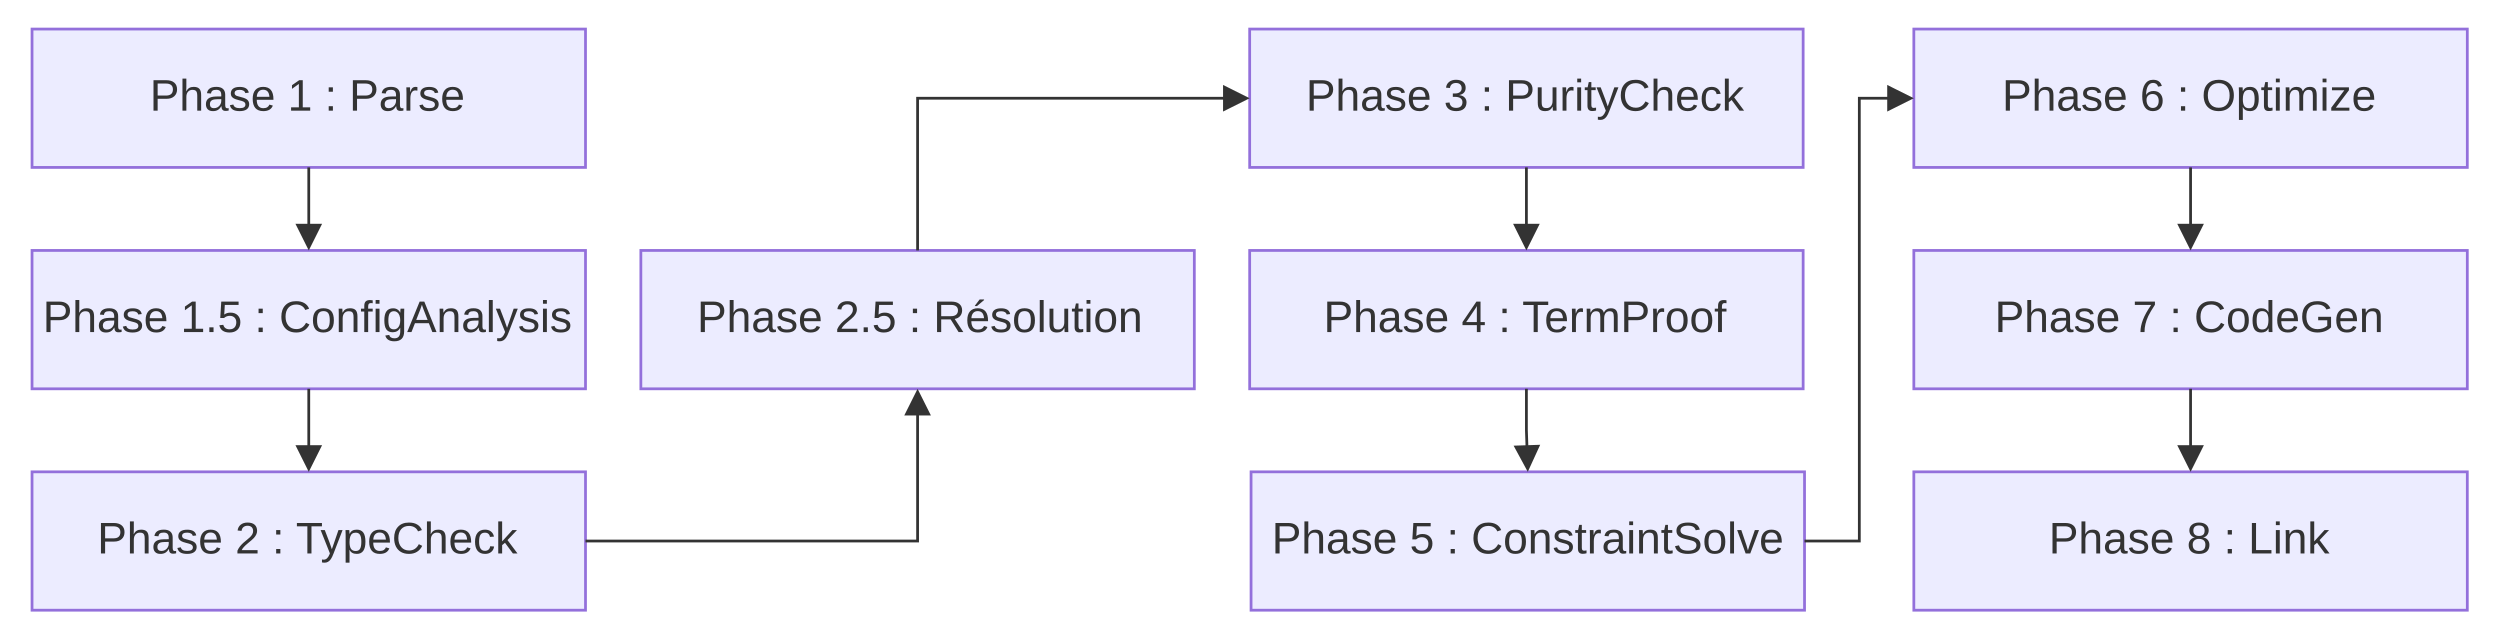
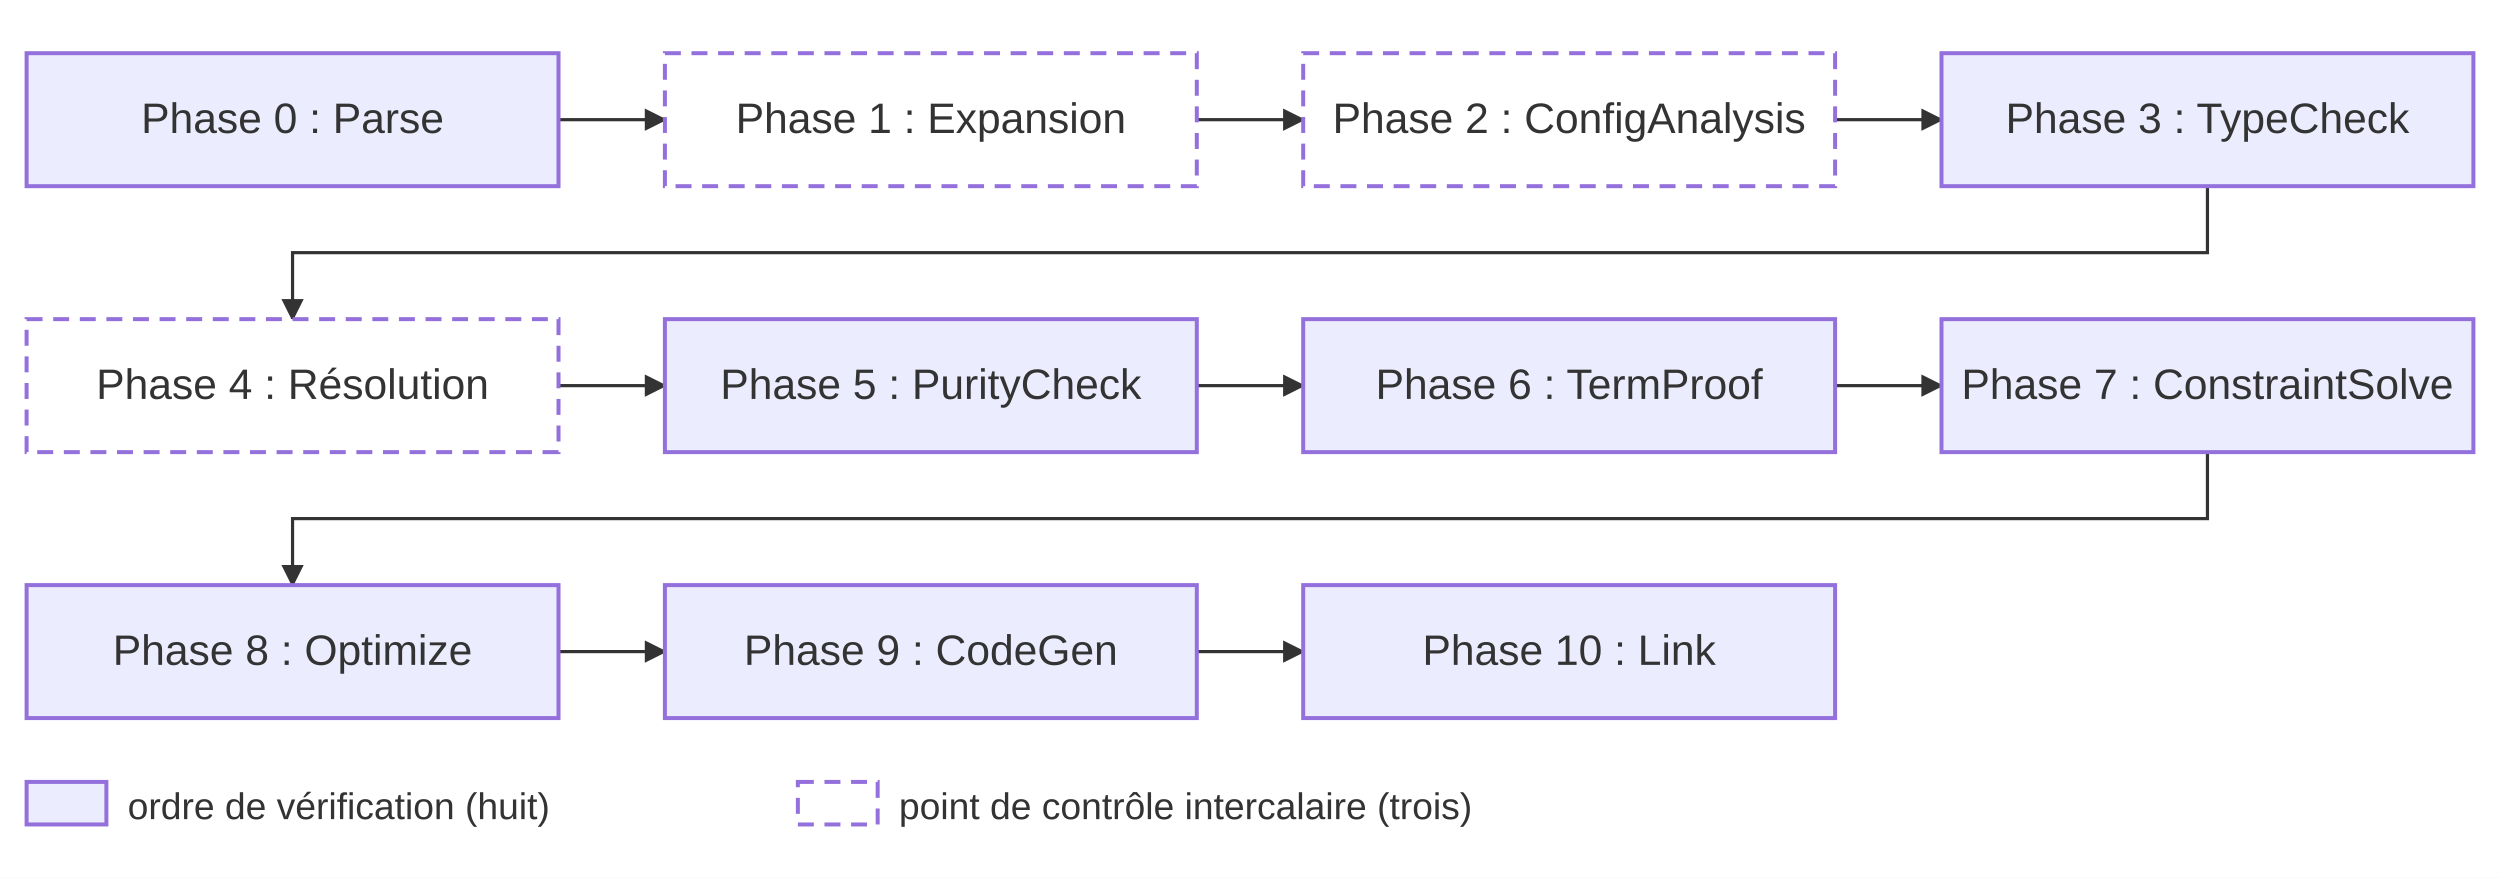
- <svg xmlns="http://www.w3.org/2000/svg" version="1.1" width="648.96" height="166.08" viewBox="0 0 648.96 166.08">
+ <svg xmlns="http://www.w3.org/2000/svg" version="1.1" width="940" height="330" viewBox="0 0 940 330" role="img">
  <defs>
-     <clipPath id="clip_1">
-       <path transform="matrix(.24,0,0,.24,0,0)" d="M0 0H2705V693H0Z" clip-rule="evenodd" />
-     </clipPath>
-     <clipPath id="clip_2">
-       <path transform="matrix(.24,0,0,.24,0,0)" d="M0 0H2705V693H0Z" clip-rule="evenodd" />
-     </clipPath>
+     <marker id="arr" viewBox="0 0 10 10" refX="9" refY="5" markerWidth="7" markerHeight="7" orient="auto-start-reverse">
+       <path d="M0 0L10 5L0 10z" fill="#333333" />
+     </marker>
  </defs>
-   <g clip-path="url(#clip_1)">
-     <path transform="matrix(.75,0,0,.75,0,0)" d="M0 0H866V222H0Z" fill="#ffffff" />
-   </g>
-   <g clip-path="url(#clip_2)">
-     <path transform="matrix(.7183619,0,0,.7183619,8.315389,-21.19168)" d="M0 40H200V90H0Z" fill="#ececff" />
-     <path transform="matrix(.7183619,0,0,.7183619,8.315389,-21.19168)" stroke-width="1" stroke-linecap="butt" stroke-miterlimit="4" stroke-linejoin="miter" fill="none" stroke="#9370db" d="M0 40H200V90H0Z" />
-     <text fill="#333333" xml:space="preserve" transform="matrix(.7183619 0 0 .7183619 7.956209 -21.55086)" font-size="16" font-family="Arimo">
-       <tspan y="70" x="43.078 53.75 62.646 71.542 79.542 88.438 92.886 101.782 106.23 110.678 115.126 125.798 134.694 140.022 148.022">Phase 1 : Parse</tspan>
-     </text>
-     <path transform="matrix(.7183619,0,0,.7183619,8.315389,-21.19168)" d="M0 120H200V170H0Z" fill="#ececff" />
-     <path transform="matrix(.7183619,0,0,.7183619,8.315389,-21.19168)" stroke-width="1" stroke-linecap="butt" stroke-miterlimit="4" stroke-linejoin="miter" fill="none" stroke="#9370db" d="M0 120H200V170H0Z" />
-     <text fill="#333333" xml:space="preserve" transform="matrix(.7183619 0 0 .7183619 7.956209 -21.55086)" font-size="16" font-family="Arimo">
-       <tspan y="150" x="4.391 15.063 23.959 32.855 40.855 49.751 54.199 63.095 67.543 76.439 80.887 85.335 89.783 101.335 110.231 119.127 123.575 127.127 136.023 146.695 155.591 164.487 168.039 176.039 184.039 187.591">Phase 1.5 : ConfigAnalysis</tspan>
-     </text>
-     <path transform="matrix(.7183619,0,0,.7183619,8.315389,-21.19168)" d="M0 200H200V250H0Z" fill="#ececff" />
-     <path transform="matrix(.7183619,0,0,.7183619,8.315389,-21.19168)" stroke-width="1" stroke-linecap="butt" stroke-miterlimit="4" stroke-linejoin="miter" fill="none" stroke="#9370db" d="M0 200H200V250H0Z" />
-     <text fill="#333333" xml:space="preserve" transform="matrix(.7183619 0 0 .7183619 7.956209 -21.55086)" font-size="16" font-family="Arimo">
-       <tspan y="230" x="24.094 34.766 43.662 52.558 60.558 69.454 73.902 82.798 87.246 91.694 95.852 104.742 112.742 121.638 130.534 142.086 150.982 159.878 167.878">Phase 2 : TypeCheck</tspan>
-     </text>
-     <path transform="matrix(.7183619,0,0,.7183619,8.315389,-21.19168)" d="M220 120H420V170H220Z" fill="#ececff" />
-     <path transform="matrix(.7183619,0,0,.7183619,8.315389,-21.19168)" stroke-width="1" stroke-linecap="butt" stroke-miterlimit="4" stroke-linejoin="miter" fill="none" stroke="#9370db" d="M220 120H420V170H220Z" />
-     <text fill="#333333" xml:space="preserve" transform="matrix(.7183619 0 0 .7183619 7.956209 -21.55086)" font-size="16" font-family="Arimo">
-       <tspan y="150" x="240.828">Phase 2.5 : Résolution</tspan>
-     </text>
-     <path transform="matrix(.7183619,0,0,.7183619,8.315389,-21.19168)" d="M440 40H640V90H440Z" fill="#ececff" />
-     <path transform="matrix(.7183619,0,0,.7183619,8.315389,-21.19168)" stroke-width="1" stroke-linecap="butt" stroke-miterlimit="4" stroke-linejoin="miter" fill="none" stroke="#9370db" d="M440 40H640V90H440Z" />
-     <text fill="#333333" xml:space="preserve" transform="matrix(.7183619 0 0 .7183619 7.956209 -21.55086)" font-size="16" font-family="Arimo">
-       <tspan y="70" x="460.844 471.516 480.412 489.308 497.308 506.204 510.652 519.548 523.996 528.444 532.892 543.564 552.46 557.788 561.34 565.788 573.788 585.34 594.236 603.132 611.132">Phase 3 : PurityCheck</tspan>
-     </text>
-     <path transform="matrix(.7183619,0,0,.7183619,8.315389,-21.19168)" d="M440 120H640V170H440Z" fill="#ececff" />
-     <path transform="matrix(.7183619,0,0,.7183619,8.315389,-21.19168)" stroke-width="1" stroke-linecap="butt" stroke-miterlimit="4" stroke-linejoin="miter" fill="none" stroke="#9370db" d="M440 120H640V170H440Z" />
-     <text fill="#333333" xml:space="preserve" transform="matrix(.7183619 0 0 .7183619 7.956209 -21.55086)" font-size="16" font-family="Arimo">
-       <tspan y="150" x="467.219 477.891 486.787 495.683 503.683 512.579 517.027 525.923 530.371 534.819 538.977 546.977 555.873 561.201 574.529 585.201 590.529 599.425 608.321">Phase 4 : TermProof</tspan>
-     </text>
-     <path transform="matrix(.7183619,0,0,.7183619,8.315389,-21.19168)" d="M440.5 200H640.5V250H440.5Z" fill="#ececff" />
-     <path transform="matrix(.7183619,0,0,.7183619,8.315389,-21.19168)" stroke-width="1" stroke-linecap="butt" stroke-miterlimit="4" stroke-linejoin="miter" fill="none" stroke="#9370db" d="M440.5 200H640.5V250H440.5Z" />
-     <text fill="#333333" xml:space="preserve" transform="matrix(.7183619 0 0 .7183619 7.956209 -21.55086)" font-size="16" font-family="Arimo">
-       <tspan y="230" x="448.5 459.172 468.068 476.964 484.964 493.86 498.308 507.204 511.652 516.1 520.548 532.1 540.996 549.892 557.892 562.34 567.668 576.564 580.116 589.012 593.46 604.132 613.028 616.58 624.58">Phase 5 : ConstraintSolve</tspan>
-     </text>
-     <path transform="matrix(.7183619,0,0,.7183619,8.315389,-21.19168)" d="M680 40H880V90H680Z" fill="#ececff" />
-     <path transform="matrix(.7183619,0,0,.7183619,8.315389,-21.19168)" stroke-width="1" stroke-linecap="butt" stroke-miterlimit="4" stroke-linejoin="miter" fill="none" stroke="#9370db" d="M680 40H880V90H680Z" />
-     <text fill="#333333" xml:space="preserve" transform="matrix(.7183619 0 0 .7183619 7.956209 -21.55086)" font-size="16" font-family="Arimo">
-       <tspan y="70" x="712.406 723.078 731.974 740.87 748.87 757.766 762.214 771.11 775.558 780.006 784.454 796.902 805.798 810.246 813.798 827.126 830.678 838.678">Phase 6 : Optimize</tspan>
-     </text>
-     <path transform="matrix(.7183619,0,0,.7183619,8.315389,-21.19168)" d="M680 120H880V170H680Z" fill="#ececff" />
-     <path transform="matrix(.7183619,0,0,.7183619,8.315389,-21.19168)" stroke-width="1" stroke-linecap="butt" stroke-miterlimit="4" stroke-linejoin="miter" fill="none" stroke="#9370db" d="M680 120H880V170H680Z" />
-     <text fill="#333333" xml:space="preserve" transform="matrix(.7183619 0 0 .7183619 7.956209 -21.55086)" font-size="16" font-family="Arimo">
-       <tspan y="150" x="709.719 720.391 729.287 738.183 746.183 755.079 759.527 768.423 772.871 777.319 781.767 793.319 802.215 811.111 820.007 832.455 841.351">Phase 7 : CodeGen</tspan>
-     </text>
-     <path transform="matrix(.7183619,0,0,.7183619,8.315389,-21.19168)" d="M680 200H880V250H680Z" fill="#ececff" />
-     <path transform="matrix(.7183619,0,0,.7183619,8.315389,-21.19168)" stroke-width="1" stroke-linecap="butt" stroke-miterlimit="4" stroke-linejoin="miter" fill="none" stroke="#9370db" d="M680 200H880V250H680Z" />
-     <text fill="#333333" xml:space="preserve" transform="matrix(.7183619 0 0 .7183619 7.956209 -21.55086)" font-size="16" font-family="Arimo">
-       <tspan y="230" x="729.297 739.969 748.865 757.761 765.761 774.657 779.105 788.001 792.449 796.897 801.345 810.241 813.793 822.689">Phase 8 : Link</tspan>
-     </text>
-     <path transform="matrix(.7183619,0,0,.7183619,8.315389,-21.19168)" stroke-width="1" stroke-linecap="butt" stroke-miterlimit="10" stroke-linejoin="miter" fill="none" stroke="#333333" d="M100 90C100 90 100 96.96 100 110.88" />
-     <path transform="matrix(.7183619,0,0,.7183619,8.315389,-21.19168)" d="M100 118.88 96 110.88H104L100 118.88Z" fill="#333333" />
-     <path transform="matrix(.7183619,0,0,.7183619,8.315389,-21.19168)" stroke-width="1" stroke-linecap="butt" stroke-miterlimit="10" stroke-linejoin="miter" fill="none" stroke="#333333" d="M100 118.88 96 110.88H104L100 118.88Z" />
-     <path transform="matrix(.7183619,0,0,.7183619,8.315389,-21.19168)" stroke-width="1" stroke-linecap="butt" stroke-miterlimit="10" stroke-linejoin="miter" fill="none" stroke="#333333" d="M100 170V185 190.88" />
-     <path transform="matrix(.7183619,0,0,.7183619,8.315389,-21.19168)" d="M100 198.88 96 190.88H104L100 198.88Z" fill="#333333" />
-     <path transform="matrix(.7183619,0,0,.7183619,8.315389,-21.19168)" stroke-width="1" stroke-linecap="butt" stroke-miterlimit="10" stroke-linejoin="miter" fill="none" stroke="#333333" d="M100 198.88 96 190.88H104L100 198.88Z" />
-     <path transform="matrix(.7183619,0,0,.7183619,8.315389,-21.19168)" stroke-width="1" stroke-linecap="butt" stroke-miterlimit="10" stroke-linejoin="miter" fill="none" stroke="#333333" d="M200 225H320V179.12" />
-     <path transform="matrix(.7183619,0,0,.7183619,8.315389,-21.19168)" d="M320 171.12 324 179.12H316L320 171.12Z" fill="#333333" />
-     <path transform="matrix(.7183619,0,0,.7183619,8.315389,-21.19168)" stroke-width="1" stroke-linecap="butt" stroke-miterlimit="10" stroke-linejoin="miter" fill="none" stroke="#333333" d="M320 171.12 324 179.12H316L320 171.12Z" />
-     <path transform="matrix(.7183619,0,0,.7183619,8.315389,-21.19168)" stroke-width="1" stroke-linecap="butt" stroke-miterlimit="10" stroke-linejoin="miter" fill="none" stroke="#333333" d="M320 120V65H430.88" />
-     <path transform="matrix(.7183619,0,0,.7183619,8.315389,-21.19168)" d="M438.88 65 430.88 69V61L438.88 65Z" fill="#333333" />
-     <path transform="matrix(.7183619,0,0,.7183619,8.315389,-21.19168)" stroke-width="1" stroke-linecap="butt" stroke-miterlimit="10" stroke-linejoin="miter" fill="none" stroke="#333333" d="M438.88 65 430.88 69V61L438.88 65Z" />
-     <path transform="matrix(.7183619,0,0,.7183619,8.315389,-21.19168)" stroke-width="1" stroke-linecap="butt" stroke-miterlimit="10" stroke-linejoin="miter" fill="none" stroke="#333333" d="M540 90C540 90 540 96.96 540 110.88" />
-     <path transform="matrix(.7183619,0,0,.7183619,8.315389,-21.19168)" d="M540 118.88 536 110.88H544L540 118.88Z" fill="#333333" />
-     <path transform="matrix(.7183619,0,0,.7183619,8.315389,-21.19168)" stroke-width="1" stroke-linecap="butt" stroke-miterlimit="10" stroke-linejoin="miter" fill="none" stroke="#333333" d="M540 118.88 536 110.88H544L540 118.88Z" />
-     <path transform="matrix(.7183619,0,0,.7183619,8.315389,-21.19168)" stroke-width="1" stroke-linecap="butt" stroke-miterlimit="10" stroke-linejoin="miter" fill="none" stroke="#333333" d="M540 170V185L540.2 190.89" />
-     <path transform="matrix(.7183619,0,0,.7183619,8.315389,-21.19168)" d="M540.46 198.88 536.2 191.02 544.19 190.75 540.46 198.88Z" fill="#333333" />
-     <path transform="matrix(.7183619,0,0,.7183619,8.315389,-21.19168)" stroke-width="1" stroke-linecap="butt" stroke-miterlimit="10" stroke-linejoin="miter" fill="none" stroke="#333333" d="M540.46 198.88 536.2 191.02 544.19 190.75 540.46 198.88Z" />
-     <path transform="matrix(.7183619,0,0,.7183619,8.315389,-21.19168)" stroke-width="1" stroke-linecap="butt" stroke-miterlimit="10" stroke-linejoin="miter" fill="none" stroke="#333333" d="M640.5 225H660.3V65H670.88" />
-     <path transform="matrix(.7183619,0,0,.7183619,8.315389,-21.19168)" d="M678.88 65 670.88 69V61L678.88 65Z" fill="#333333" />
-     <path transform="matrix(.7183619,0,0,.7183619,8.315389,-21.19168)" stroke-width="1" stroke-linecap="butt" stroke-miterlimit="10" stroke-linejoin="miter" fill="none" stroke="#333333" d="M678.88 65 670.88 69V61L678.88 65Z" />
-     <path transform="matrix(.7183619,0,0,.7183619,8.315389,-21.19168)" stroke-width="1" stroke-linecap="butt" stroke-miterlimit="10" stroke-linejoin="miter" fill="none" stroke="#333333" d="M780 90V110.88" />
-     <path transform="matrix(.7183619,0,0,.7183619,8.315389,-21.19168)" d="M780 118.88 776 110.88H784L780 118.88Z" fill="#333333" />
-     <path transform="matrix(.7183619,0,0,.7183619,8.315389,-21.19168)" stroke-width="1" stroke-linecap="butt" stroke-miterlimit="10" stroke-linejoin="miter" fill="none" stroke="#333333" d="M780 118.88 776 110.88H784L780 118.88Z" />
-     <path transform="matrix(.7183619,0,0,.7183619,8.315389,-21.19168)" stroke-width="1" stroke-linecap="butt" stroke-miterlimit="10" stroke-linejoin="miter" fill="none" stroke="#333333" d="M780 170C780 170 780 176.96 780 190.88" />
-     <path transform="matrix(.7183619,0,0,.7183619,8.315389,-21.19168)" d="M780 198.88 776 190.88H784L780 198.88Z" fill="#333333" />
-     <path transform="matrix(.7183619,0,0,.7183619,8.315389,-21.19168)" stroke-width="1" stroke-linecap="butt" stroke-miterlimit="10" stroke-linejoin="miter" fill="none" stroke="#333333" d="M780 198.88 776 190.88H784L780 198.88Z" />
-   </g>
+   <rect width="940" height="330" fill="#ffffff" />
+   <path d="M210 45.0H250" fill="none" stroke="#333333" stroke-width="1.2" marker-end="url(#arr)" />
+   <path d="M450 45.0H490" fill="none" stroke="#333333" stroke-width="1.2" marker-end="url(#arr)" />
+   <path d="M690 45.0H730" fill="none" stroke="#333333" stroke-width="1.2" marker-end="url(#arr)" />
+   <path d="M830.0 70V95.0H110.0V120" fill="none" stroke="#333333" stroke-width="1.2" marker-end="url(#arr)" />
+   <path d="M210 145.0H250" fill="none" stroke="#333333" stroke-width="1.2" marker-end="url(#arr)" />
+   <path d="M450 145.0H490" fill="none" stroke="#333333" stroke-width="1.2" marker-end="url(#arr)" />
+   <path d="M690 145.0H730" fill="none" stroke="#333333" stroke-width="1.2" marker-end="url(#arr)" />
+   <path d="M830.0 170V195.0H110.0V220" fill="none" stroke="#333333" stroke-width="1.2" marker-end="url(#arr)" />
+   <path d="M210 245.0H250" fill="none" stroke="#333333" stroke-width="1.2" marker-end="url(#arr)" />
+   <path d="M450 245.0H490" fill="none" stroke="#333333" stroke-width="1.2" marker-end="url(#arr)" />
+   <rect x="10" y="20" width="200" height="50" fill="#ececff" stroke="#9370db" stroke-width="1.5" />
+   <text x="110.0" y="50.0" text-anchor="middle" font-family="Arimo, Arial, Helvetica, sans-serif" font-size="16" fill="#333333">Phase 0 : Parse</text>
+   <rect x="250" y="20" width="200" height="50" fill="#ffffff" stroke="#9370db" stroke-width="1.5" stroke-dasharray="6 4" />
+   <text x="350.0" y="50.0" text-anchor="middle" font-family="Arimo, Arial, Helvetica, sans-serif" font-size="16" fill="#333333">Phase 1 : Expansion</text>
+   <rect x="490" y="20" width="200" height="50" fill="#ffffff" stroke="#9370db" stroke-width="1.5" stroke-dasharray="6 4" />
+   <text x="590.0" y="50.0" text-anchor="middle" font-family="Arimo, Arial, Helvetica, sans-serif" font-size="16" fill="#333333">Phase 2 : ConfigAnalysis</text>
+   <rect x="730" y="20" width="200" height="50" fill="#ececff" stroke="#9370db" stroke-width="1.5" />
+   <text x="830.0" y="50.0" text-anchor="middle" font-family="Arimo, Arial, Helvetica, sans-serif" font-size="16" fill="#333333">Phase 3 : TypeCheck</text>
+   <rect x="10" y="120" width="200" height="50" fill="#ffffff" stroke="#9370db" stroke-width="1.5" stroke-dasharray="6 4" />
+   <text x="110.0" y="150.0" text-anchor="middle" font-family="Arimo, Arial, Helvetica, sans-serif" font-size="16" fill="#333333">Phase 4 : Résolution</text>
+   <rect x="250" y="120" width="200" height="50" fill="#ececff" stroke="#9370db" stroke-width="1.5" />
+   <text x="350.0" y="150.0" text-anchor="middle" font-family="Arimo, Arial, Helvetica, sans-serif" font-size="16" fill="#333333">Phase 5 : PurityCheck</text>
+   <rect x="490" y="120" width="200" height="50" fill="#ececff" stroke="#9370db" stroke-width="1.5" />
+   <text x="590.0" y="150.0" text-anchor="middle" font-family="Arimo, Arial, Helvetica, sans-serif" font-size="16" fill="#333333">Phase 6 : TermProof</text>
+   <rect x="730" y="120" width="200" height="50" fill="#ececff" stroke="#9370db" stroke-width="1.5" />
+   <text x="830.0" y="150.0" text-anchor="middle" font-family="Arimo, Arial, Helvetica, sans-serif" font-size="16" fill="#333333">Phase 7 : ConstraintSolve</text>
+   <rect x="10" y="220" width="200" height="50" fill="#ececff" stroke="#9370db" stroke-width="1.5" />
+   <text x="110.0" y="250.0" text-anchor="middle" font-family="Arimo, Arial, Helvetica, sans-serif" font-size="16" fill="#333333">Phase 8 : Optimize</text>
+   <rect x="250" y="220" width="200" height="50" fill="#ececff" stroke="#9370db" stroke-width="1.5" />
+   <text x="350.0" y="250.0" text-anchor="middle" font-family="Arimo, Arial, Helvetica, sans-serif" font-size="16" fill="#333333">Phase 9 : CodeGen</text>
+   <rect x="490" y="220" width="200" height="50" fill="#ececff" stroke="#9370db" stroke-width="1.5" />
+   <text x="590.0" y="250.0" text-anchor="middle" font-family="Arimo, Arial, Helvetica, sans-serif" font-size="16" fill="#333333">Phase 10 : Link</text>
+   <rect x="10" y="294" width="30" height="16" fill="#ececff" stroke="#9370db" stroke-width="1.5" />
+   <text x="48" y="308" font-family="Arimo, Arial, Helvetica, sans-serif" font-size="14" fill="#333333">ordre de vérification (huit)</text>
+   <rect x="300" y="294" width="30" height="16" fill="#ffffff" stroke="#9370db" stroke-width="1.5" stroke-dasharray="6 4" />
+   <text x="338" y="308" font-family="Arimo, Arial, Helvetica, sans-serif" font-size="14" fill="#333333">point de contrôle intercalaire (trois)</text>
</svg>
